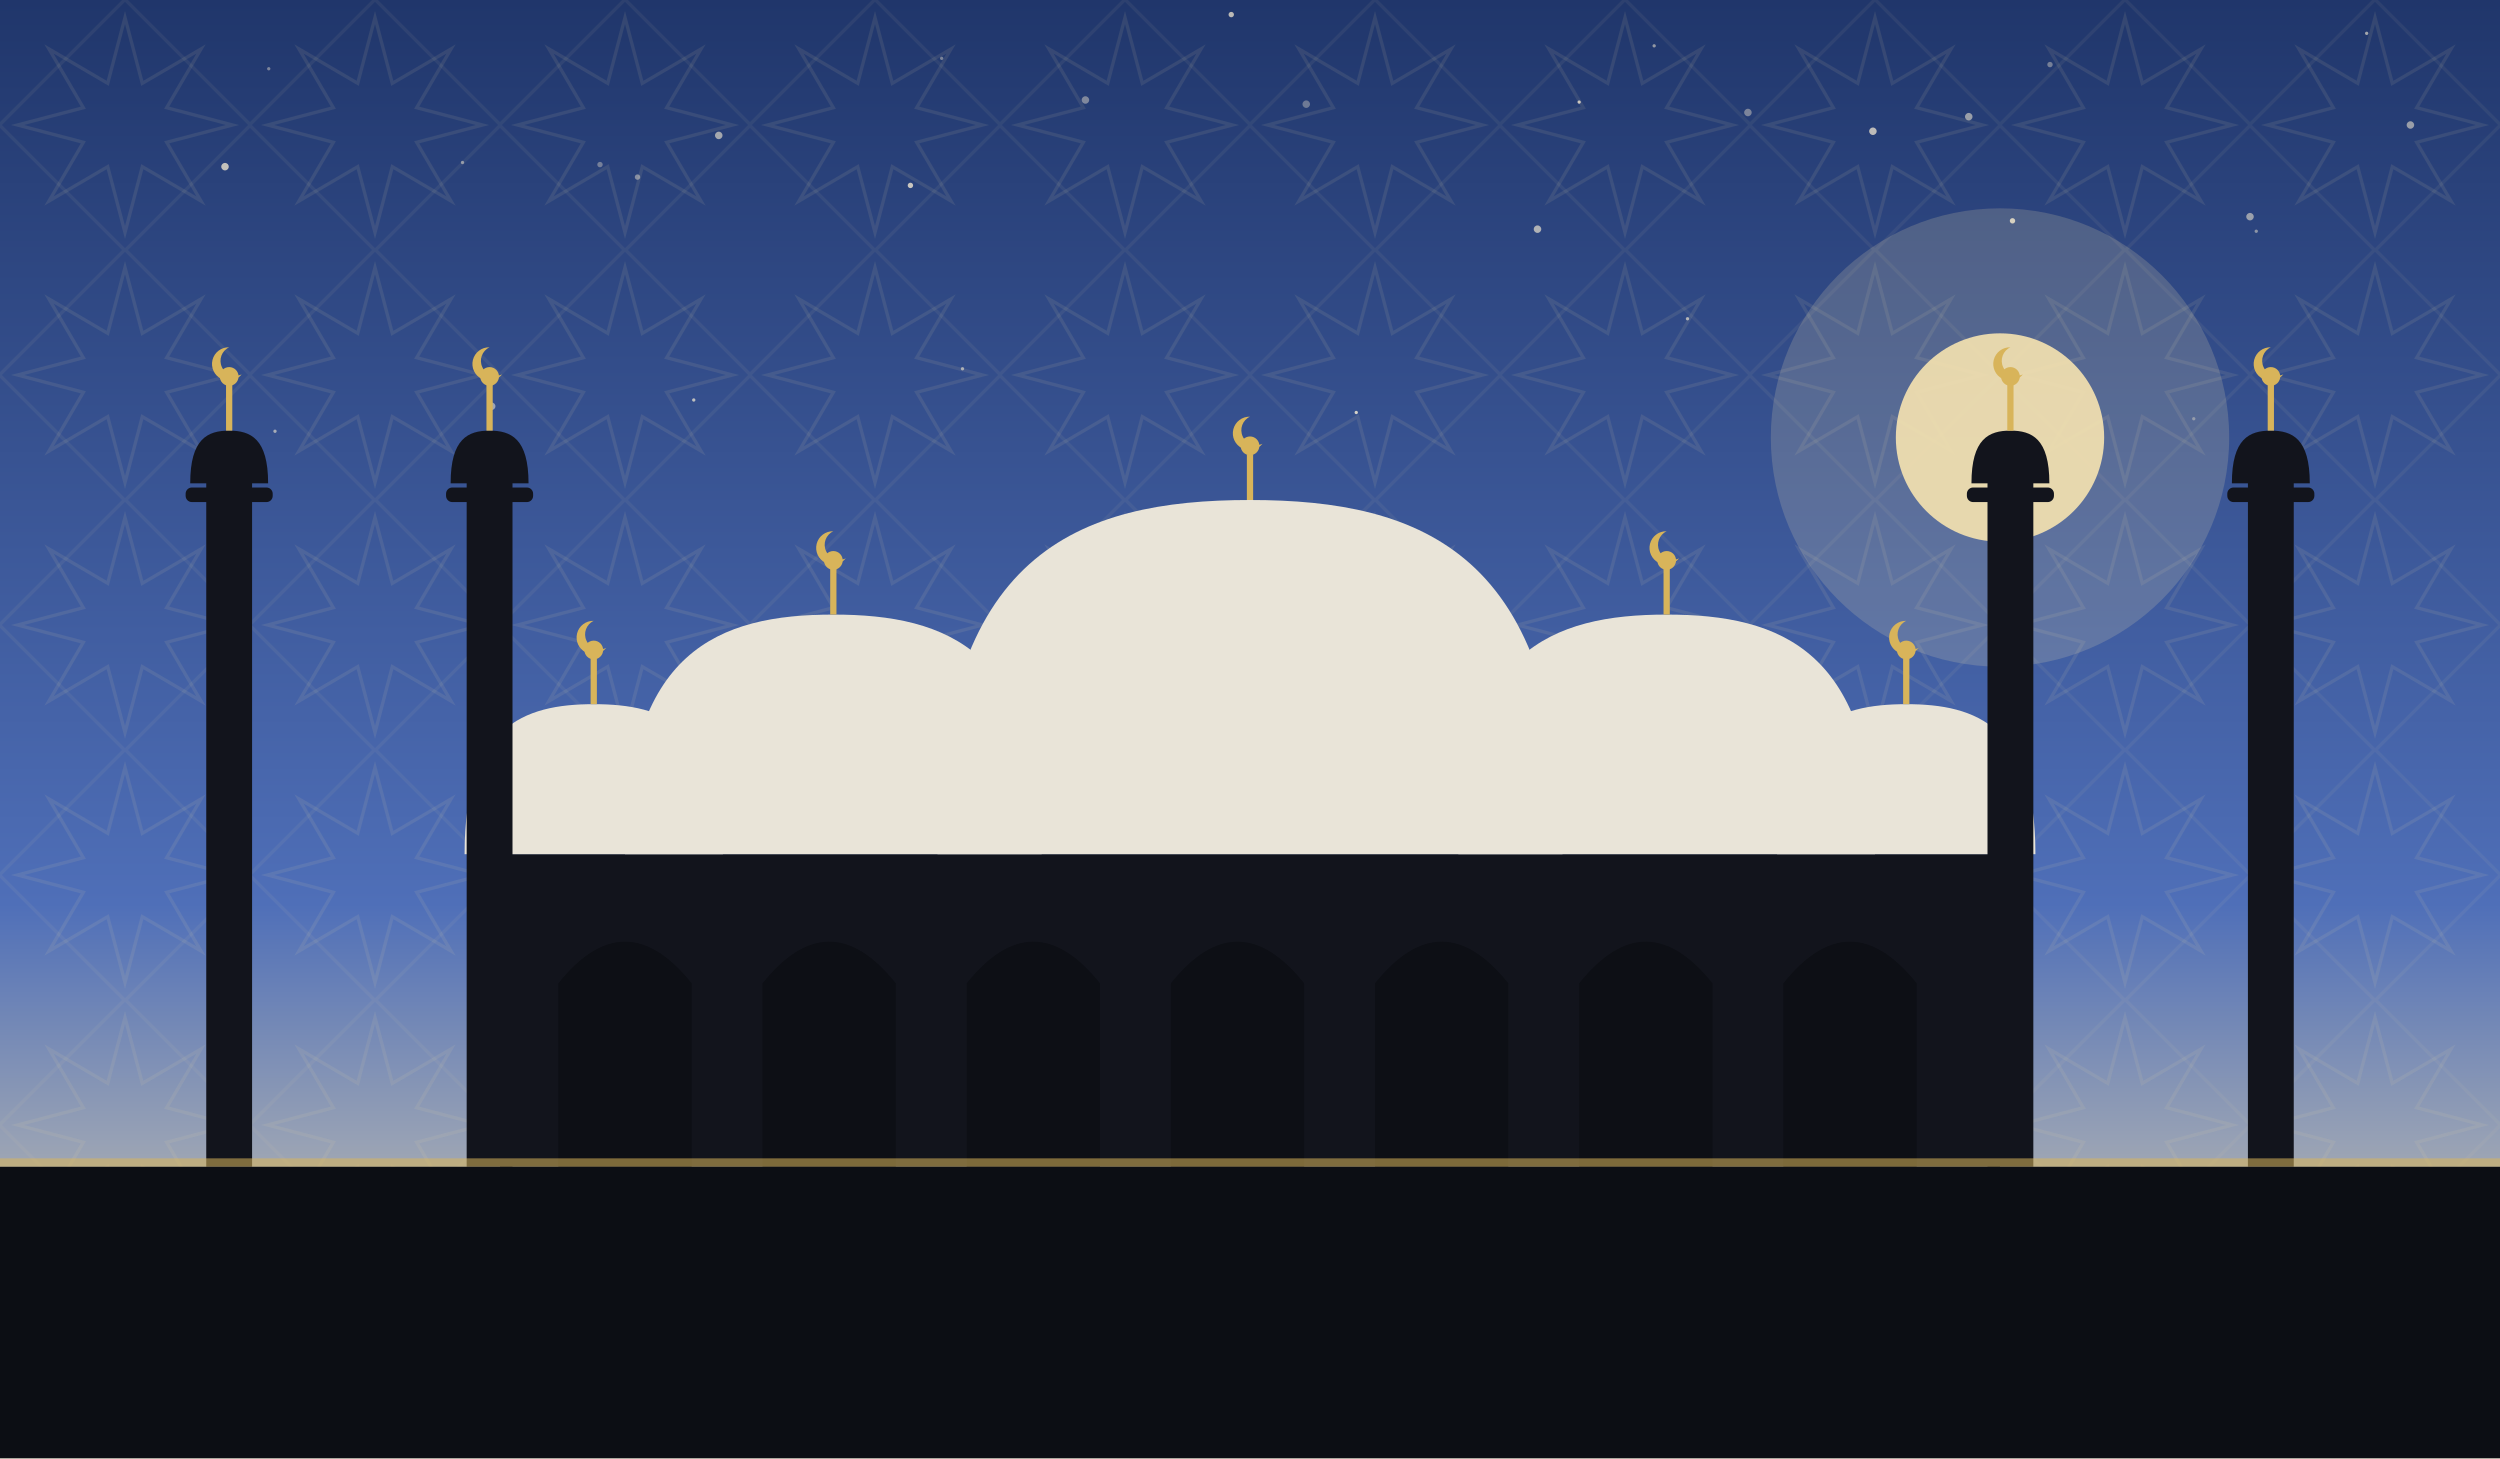
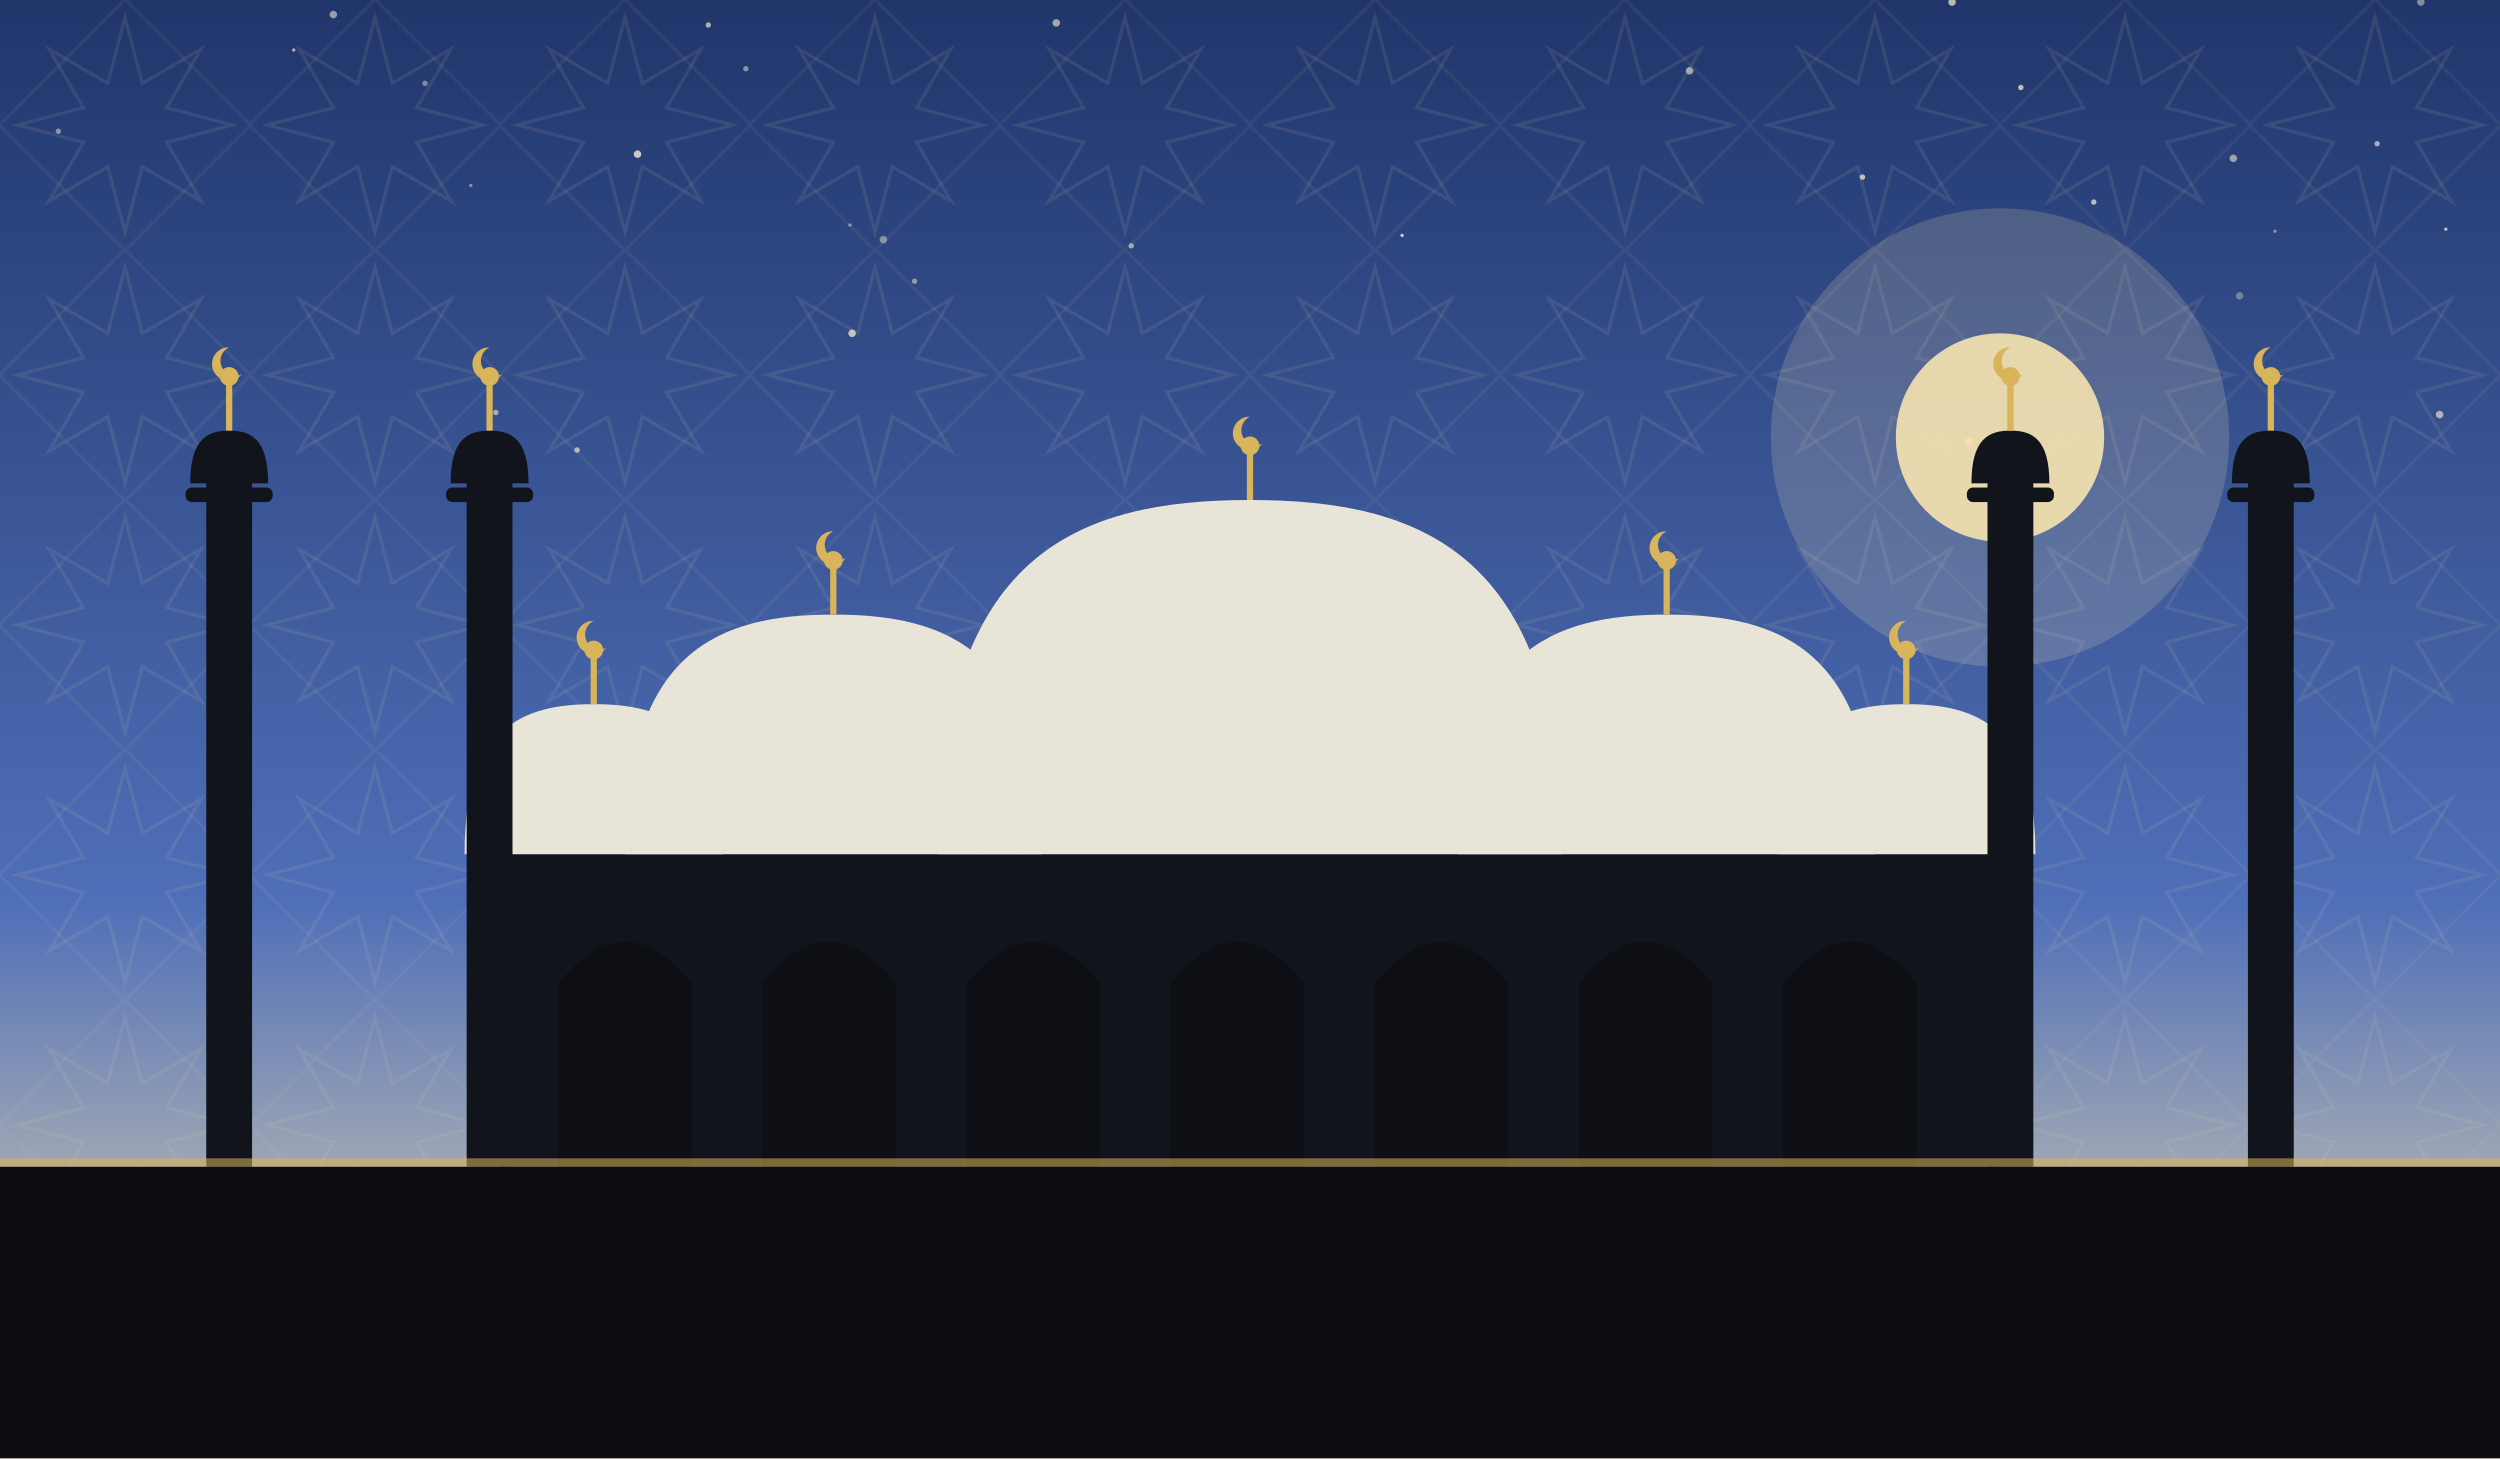
<svg xmlns="http://www.w3.org/2000/svg" viewBox="0 0 1200 700" role="img">
  <defs>
    <linearGradient id="sky" x1="0" y1="0" x2="0" y2="1">
      <stop offset="0" stop-color="#20366b" />
      <stop offset="0.62" stop-color="#4f6fb8" />
      <stop offset="1" stop-color="#f6e3b0" />
    </linearGradient>
    <pattern id="g1" width="120" height="120" patternUnits="userSpaceOnUse">
      <polygon points="111.6,60.0 80.0,68.3 96.5,96.5 68.3,80.0 60.0,111.6 51.7,80.0 23.5,96.5 40.0,68.3 8.4,60.0 40.0,51.7 23.5,23.5 51.7,40.0 60.0,8.4 68.3,40.0 96.5,23.5 80.0,51.7" fill="none" stroke="#e8d9a8" stroke-width="1.6" opacity="0.1" />
      <rect x="17.4" y="17.4" width="85.2" height="85.2" fill="none" stroke="#e8d9a8" stroke-width="1.6" opacity="0.07" transform="rotate(45 60.0 60.0)" />
    </pattern>
  </defs>
  <rect width="1200" height="700" fill="url(#sky)" />
  <rect width="1200" height="700" fill="url(#g1)" />
-   <circle cx="1136" cy="16" r="0.8" fill="#f7ecd2" opacity="0.61" />
-   <circle cx="306" cy="85" r="1.3" fill="#f7ecd2" opacity="0.45" />
-   <circle cx="1053" cy="201" r="0.8" fill="#f7ecd2" opacity="0.38" />
-   <circle cx="521" cy="48" r="1.8" fill="#f7ecd2" opacity="0.43" />
-   <circle cx="222" cy="78" r="0.8" fill="#f7ecd2" opacity="0.51" />
-   <circle cx="132" cy="207" r="0.8" fill="#f7ecd2" opacity="0.59" />
-   <circle cx="899" cy="63" r="1.8" fill="#f7ecd2" opacity="0.72" />
-   <circle cx="627" cy="50" r="1.8" fill="#f7ecd2" opacity="0.35" />
-   <circle cx="108" cy="80" r="1.8" fill="#f7ecd2" opacity="0.75" />
-   <circle cx="758" cy="49" r="0.8" fill="#f7ecd2" opacity="0.77" />
-   <circle cx="345" cy="65" r="1.8" fill="#f7ecd2" opacity="0.60" />
-   <circle cx="333" cy="192" r="0.8" fill="#f7ecd2" opacity="0.71" />
-   <circle cx="794" cy="22" r="0.8" fill="#f7ecd2" opacity="0.53" />
-   <circle cx="984" cy="31" r="1.3" fill="#f7ecd2" opacity="0.39" />
-   <circle cx="591" cy="7" r="1.3" fill="#f7ecd2" opacity="0.72" />
-   <circle cx="839" cy="54" r="1.8" fill="#f7ecd2" opacity="0.41" />
-   <circle cx="1080" cy="104" r="1.8" fill="#f7ecd2" opacity="0.55" />
-   <circle cx="810" cy="153" r="0.8" fill="#f7ecd2" opacity="0.65" />
-   <circle cx="437" cy="89" r="1.3" fill="#f7ecd2" opacity="0.78" />
-   <circle cx="945" cy="56" r="1.8" fill="#f7ecd2" opacity="0.55" />
-   <circle cx="966" cy="106" r="1.3" fill="#f7ecd2" opacity="0.81" />
-   <circle cx="236" cy="195" r="1.8" fill="#f7ecd2" opacity="0.55" />
-   <circle cx="1083" cy="111" r="0.8" fill="#f7ecd2" opacity="0.48" />
-   <circle cx="651" cy="198" r="0.8" fill="#f7ecd2" opacity="0.83" />
-   <circle cx="452" cy="28" r="0.8" fill="#f7ecd2" opacity="0.41" />
-   <circle cx="462" cy="177" r="0.8" fill="#f7ecd2" opacity="0.59" />
-   <circle cx="129" cy="33" r="0.8" fill="#f7ecd2" opacity="0.42" />
-   <circle cx="1157" cy="60" r="1.8" fill="#f7ecd2" opacity="0.55" />
-   <circle cx="738" cy="110" r="1.8" fill="#f7ecd2" opacity="0.65" />
-   <circle cx="288" cy="79" r="1.3" fill="#f7ecd2" opacity="0.37" />
+   <circle cx="408" cy="108" r="0.8" fill="#f7ecd2" opacity="0.49" />
+   <circle cx="1162" cy="1" r="1.8" fill="#f7ecd2" opacity="0.47" />
+   <circle cx="1141" cy="69" r="1.3" fill="#f7ecd2" opacity="0.64" />
+   <circle cx="945" cy="212" r="1.8" fill="#f7ecd2" opacity="0.75" />
+   <circle cx="1174" cy="110" r="0.8" fill="#f7ecd2" opacity="0.75" />
+   <circle cx="28" cy="63" r="1.3" fill="#f7ecd2" opacity="0.49" />
+   <circle cx="507" cy="11" r="1.8" fill="#f7ecd2" opacity="0.62" />
+   <circle cx="811" cy="34" r="1.8" fill="#f7ecd2" opacity="0.59" />
+   <circle cx="340" cy="12" r="1.3" fill="#f7ecd2" opacity="0.65" />
+   <circle cx="894" cy="85" r="1.3" fill="#f7ecd2" opacity="0.75" />
+   <circle cx="673" cy="113" r="0.8" fill="#f7ecd2" opacity="0.84" />
+   <circle cx="277" cy="216" r="1.3" fill="#f7ecd2" opacity="0.67" />
+   <circle cx="306" cy="74" r="1.8" fill="#f7ecd2" opacity="0.79" />
+   <circle cx="160" cy="7" r="1.8" fill="#f7ecd2" opacity="0.55" />
+   <circle cx="439" cy="135" r="1.3" fill="#f7ecd2" opacity="0.50" />
+   <circle cx="543" cy="118" r="1.3" fill="#f7ecd2" opacity="0.59" />
+   <circle cx="1072" cy="76" r="1.8" fill="#f7ecd2" opacity="0.57" />
+   <circle cx="226" cy="89" r="0.8" fill="#f7ecd2" opacity="0.49" />
+   <circle cx="1005" cy="97" r="1.3" fill="#f7ecd2" opacity="0.70" />
+   <circle cx="409" cy="160" r="1.8" fill="#f7ecd2" opacity="0.75" />
+   <circle cx="238" cy="198" r="1.3" fill="#f7ecd2" opacity="0.59" />
+   <circle cx="1092" cy="111" r="0.8" fill="#f7ecd2" opacity="0.47" />
+   <circle cx="1171" cy="199" r="1.8" fill="#f7ecd2" opacity="0.64" />
+   <circle cx="1075" cy="142" r="1.8" fill="#f7ecd2" opacity="0.35" />
+   <circle cx="204" cy="40" r="1.3" fill="#f7ecd2" opacity="0.45" />
+   <circle cx="358" cy="33" r="1.3" fill="#f7ecd2" opacity="0.49" />
+   <circle cx="937" cy="1" r="1.8" fill="#f7ecd2" opacity="0.72" />
+   <circle cx="141" cy="24" r="0.8" fill="#f7ecd2" opacity="0.69" />
+   <circle cx="970" cy="42" r="1.3" fill="#f7ecd2" opacity="0.75" />
+   <circle cx="424" cy="115" r="1.8" fill="#f7ecd2" opacity="0.45" />
  <circle cx="960" cy="210" r="110" fill="#f6e3b0" opacity="0.18" />
  <circle cx="960" cy="210" r="50" fill="#f6e3b0" opacity="0.9" />
  <rect x="240" y="410" width="720" height="150" fill="#12141c" />
  <path d="M 268 560 L 268 472 Q 300 432 332 472 L 332 560 Z" fill="#0c0e14" opacity="0.9" />
  <path d="M 366 560 L 366 472 Q 398 432 430 472 L 430 560 Z" fill="#0c0e14" opacity="0.9" />
  <path d="M 464 560 L 464 472 Q 496 432 528 472 L 528 560 Z" fill="#0c0e14" opacity="0.9" />
  <path d="M 562 560 L 562 472 Q 594 432 626 472 L 626 560 Z" fill="#0c0e14" opacity="0.9" />
  <path d="M 660 560 L 660 472 Q 692 432 724 472 L 724 560 Z" fill="#0c0e14" opacity="0.9" />
  <path d="M 758 560 L 758 472 Q 790 432 822 472 L 822 560 Z" fill="#0c0e14" opacity="0.9" />
  <path d="M 856 560 L 856 472 Q 888 432 920 472 L 920 560 Z" fill="#0c0e14" opacity="0.9" />
  <path d="M 450 410 C 450 265.5, 517.5 240, 600 240 C 682.5 240, 750 265.5, 750 410 Z" fill="#e9e4d8" />
  <line x1="600" y1="240" x2="600" y2="218" stroke="#d8b45a" stroke-width="3" />
  <circle cx="600" cy="214" r="4.5" fill="#d8b45a" />
  <path d="M 600 200 a 8 8 0 1 0 6 13 a 6.4 6.4 0 1 1 -6 -13 Z" fill="#d8b45a" />
  <path d="M 300 410 C 300 312.25, 345.0 295, 400 295 C 455.0 295, 500 312.25, 500 410 Z" fill="#e9e4d8" />
  <line x1="400" y1="295" x2="400" y2="273" stroke="#d8b45a" stroke-width="3" />
  <circle cx="400" cy="269" r="4.5" fill="#d8b45a" />
  <path d="M 400 255 a 8 8 0 1 0 6 13 a 6.4 6.4 0 1 1 -6 -13 Z" fill="#d8b45a" />
  <path d="M 700 410 C 700 312.25, 745.0 295, 800 295 C 855.0 295, 900 312.25, 900 410 Z" fill="#e9e4d8" />
  <line x1="800" y1="295" x2="800" y2="273" stroke="#d8b45a" stroke-width="3" />
  <circle cx="800" cy="269" r="4.5" fill="#d8b45a" />
  <path d="M 800 255 a 8 8 0 1 0 6 13 a 6.4 6.4 0 1 1 -6 -13 Z" fill="#d8b45a" />
  <path d="M 223 410 C 223 348.8, 250.9 338, 285 338 C 319.1 338, 347 348.8, 347 410 Z" fill="#e9e4d8" />
  <line x1="285" y1="338" x2="285" y2="316" stroke="#d8b45a" stroke-width="3" />
  <circle cx="285" cy="312" r="4.5" fill="#d8b45a" />
  <path d="M 285 298 a 8 8 0 1 0 6 13 a 6.4 6.4 0 1 1 -6 -13 Z" fill="#d8b45a" />
  <path d="M 853 410 C 853 348.8, 880.9 338, 915 338 C 949.1 338, 977 348.8, 977 410 Z" fill="#e9e4d8" />
  <line x1="915" y1="338" x2="915" y2="316" stroke="#d8b45a" stroke-width="3" />
  <circle cx="915" cy="312" r="4.5" fill="#d8b45a" />
  <path d="M 915 298 a 8 8 0 1 0 6 13 a 6.4 6.4 0 1 1 -6 -13 Z" fill="#d8b45a" />
  <rect x="99.0" y="230" width="22" height="330" fill="#12141c" />
  <rect x="89.1" y="234" width="41.8" height="7" rx="3" fill="#12141c" />
  <path d="M 91.3 232 C 91.3 210.495, 99.715 206.7, 110 206.7 C 120.285 206.7, 128.7 210.495, 128.7 232 Z" fill="#12141c" />
  <line x1="110" y1="206.7" x2="110" y2="184.7" stroke="#d8b45a" stroke-width="3" />
  <circle cx="110" cy="180.7" r="4.5" fill="#d8b45a" />
  <path d="M 110 166.7 a 8 8 0 1 0 6 13 a 6.4 6.4 0 1 1 -6 -13 Z" fill="#d8b45a" />
  <rect x="224.0" y="230" width="22" height="330" fill="#12141c" />
  <rect x="214.1" y="234" width="41.8" height="7" rx="3" fill="#12141c" />
  <path d="M 216.3 232 C 216.3 210.495, 224.715 206.7, 235 206.7 C 245.285 206.7, 253.7 210.495, 253.7 232 Z" fill="#12141c" />
  <line x1="235" y1="206.7" x2="235" y2="184.7" stroke="#d8b45a" stroke-width="3" />
  <circle cx="235" cy="180.7" r="4.5" fill="#d8b45a" />
  <path d="M 235 166.7 a 8 8 0 1 0 6 13 a 6.4 6.4 0 1 1 -6 -13 Z" fill="#d8b45a" />
  <rect x="954.0" y="230" width="22" height="330" fill="#12141c" />
  <rect x="944.1" y="234" width="41.8" height="7" rx="3" fill="#12141c" />
  <path d="M 946.3 232 C 946.3 210.495, 954.715 206.7, 965 206.7 C 975.285 206.7, 983.7 210.495, 983.7 232 Z" fill="#12141c" />
  <line x1="965" y1="206.7" x2="965" y2="184.7" stroke="#d8b45a" stroke-width="3" />
  <circle cx="965" cy="180.7" r="4.5" fill="#d8b45a" />
  <path d="M 965 166.7 a 8 8 0 1 0 6 13 a 6.4 6.4 0 1 1 -6 -13 Z" fill="#d8b45a" />
  <rect x="1079.0" y="230" width="22" height="330" fill="#12141c" />
  <rect x="1069.1" y="234" width="41.8" height="7" rx="3" fill="#12141c" />
  <path d="M 1071.3 232 C 1071.3 210.495, 1079.715 206.7, 1090 206.7 C 1100.285 206.7, 1108.7 210.495, 1108.7 232 Z" fill="#12141c" />
  <line x1="1090" y1="206.7" x2="1090" y2="184.7" stroke="#d8b45a" stroke-width="3" />
  <circle cx="1090" cy="180.7" r="4.5" fill="#d8b45a" />
  <path d="M 1090 166.7 a 8 8 0 1 0 6 13 a 6.4 6.4 0 1 1 -6 -13 Z" fill="#d8b45a" />
  <rect x="0" y="560" width="1200" height="140" fill="#0c0e14" />
  <rect x="0" y="556" width="1200" height="4" fill="#d8b45a" opacity="0.55" />
</svg>
